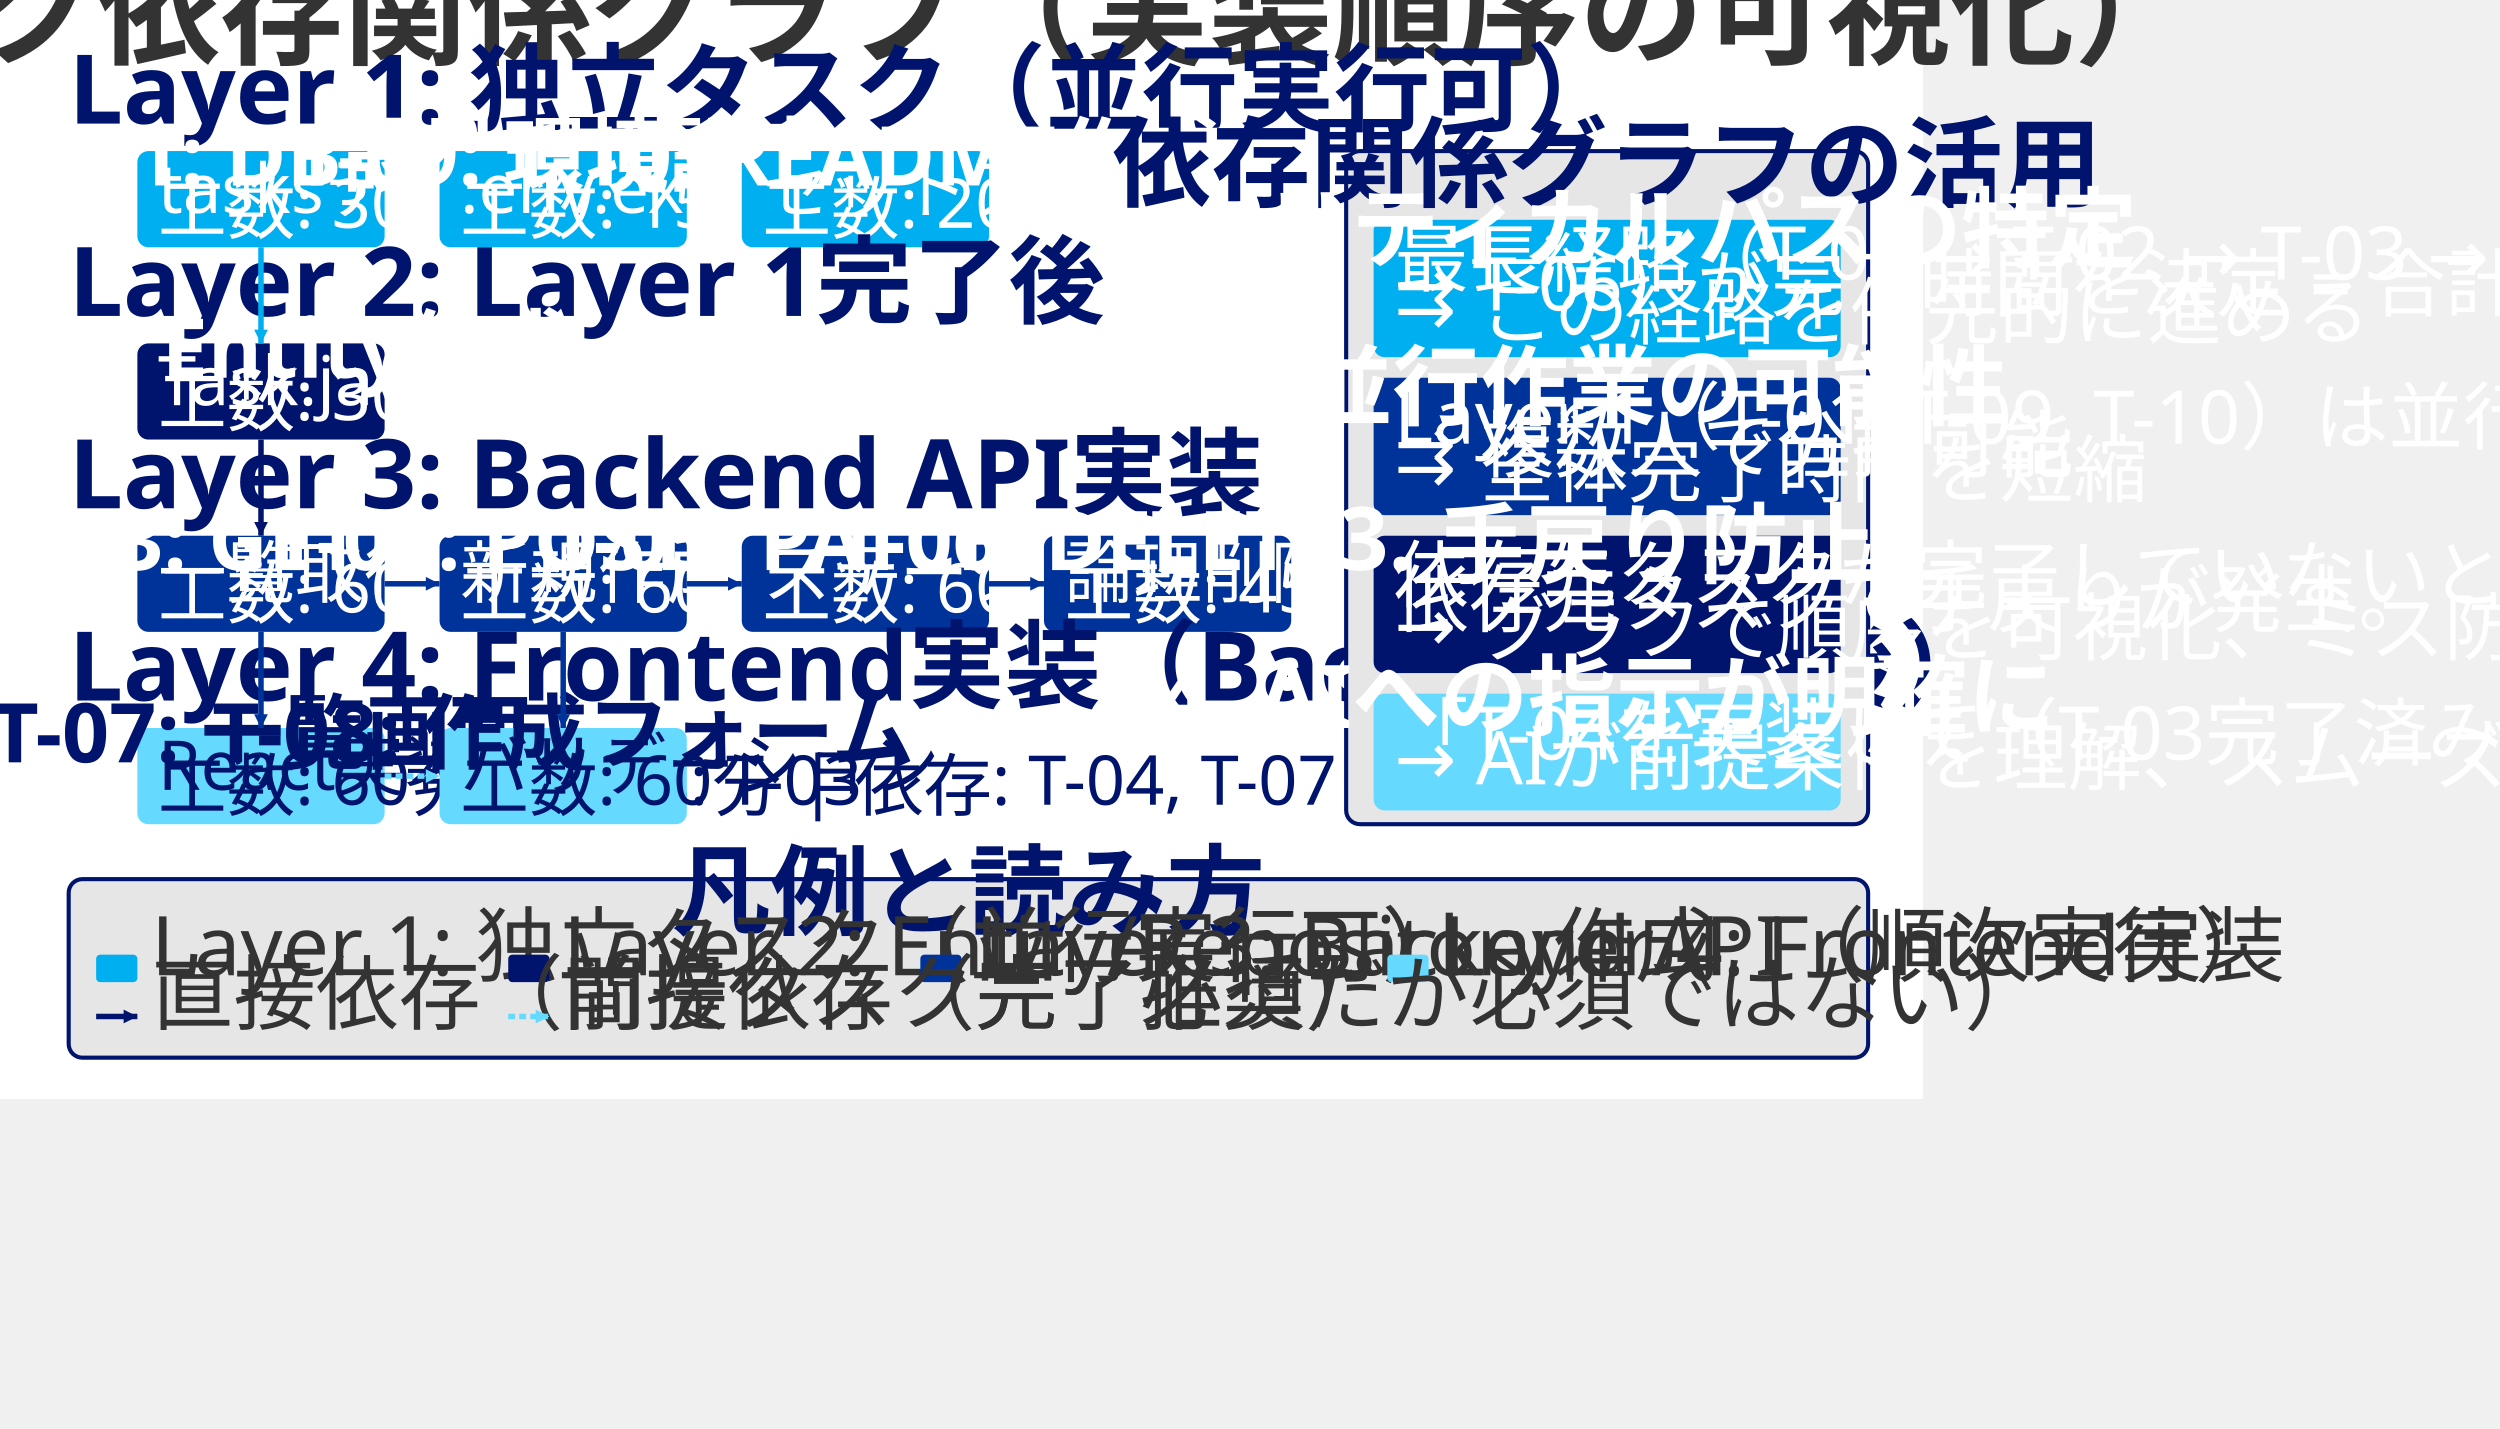
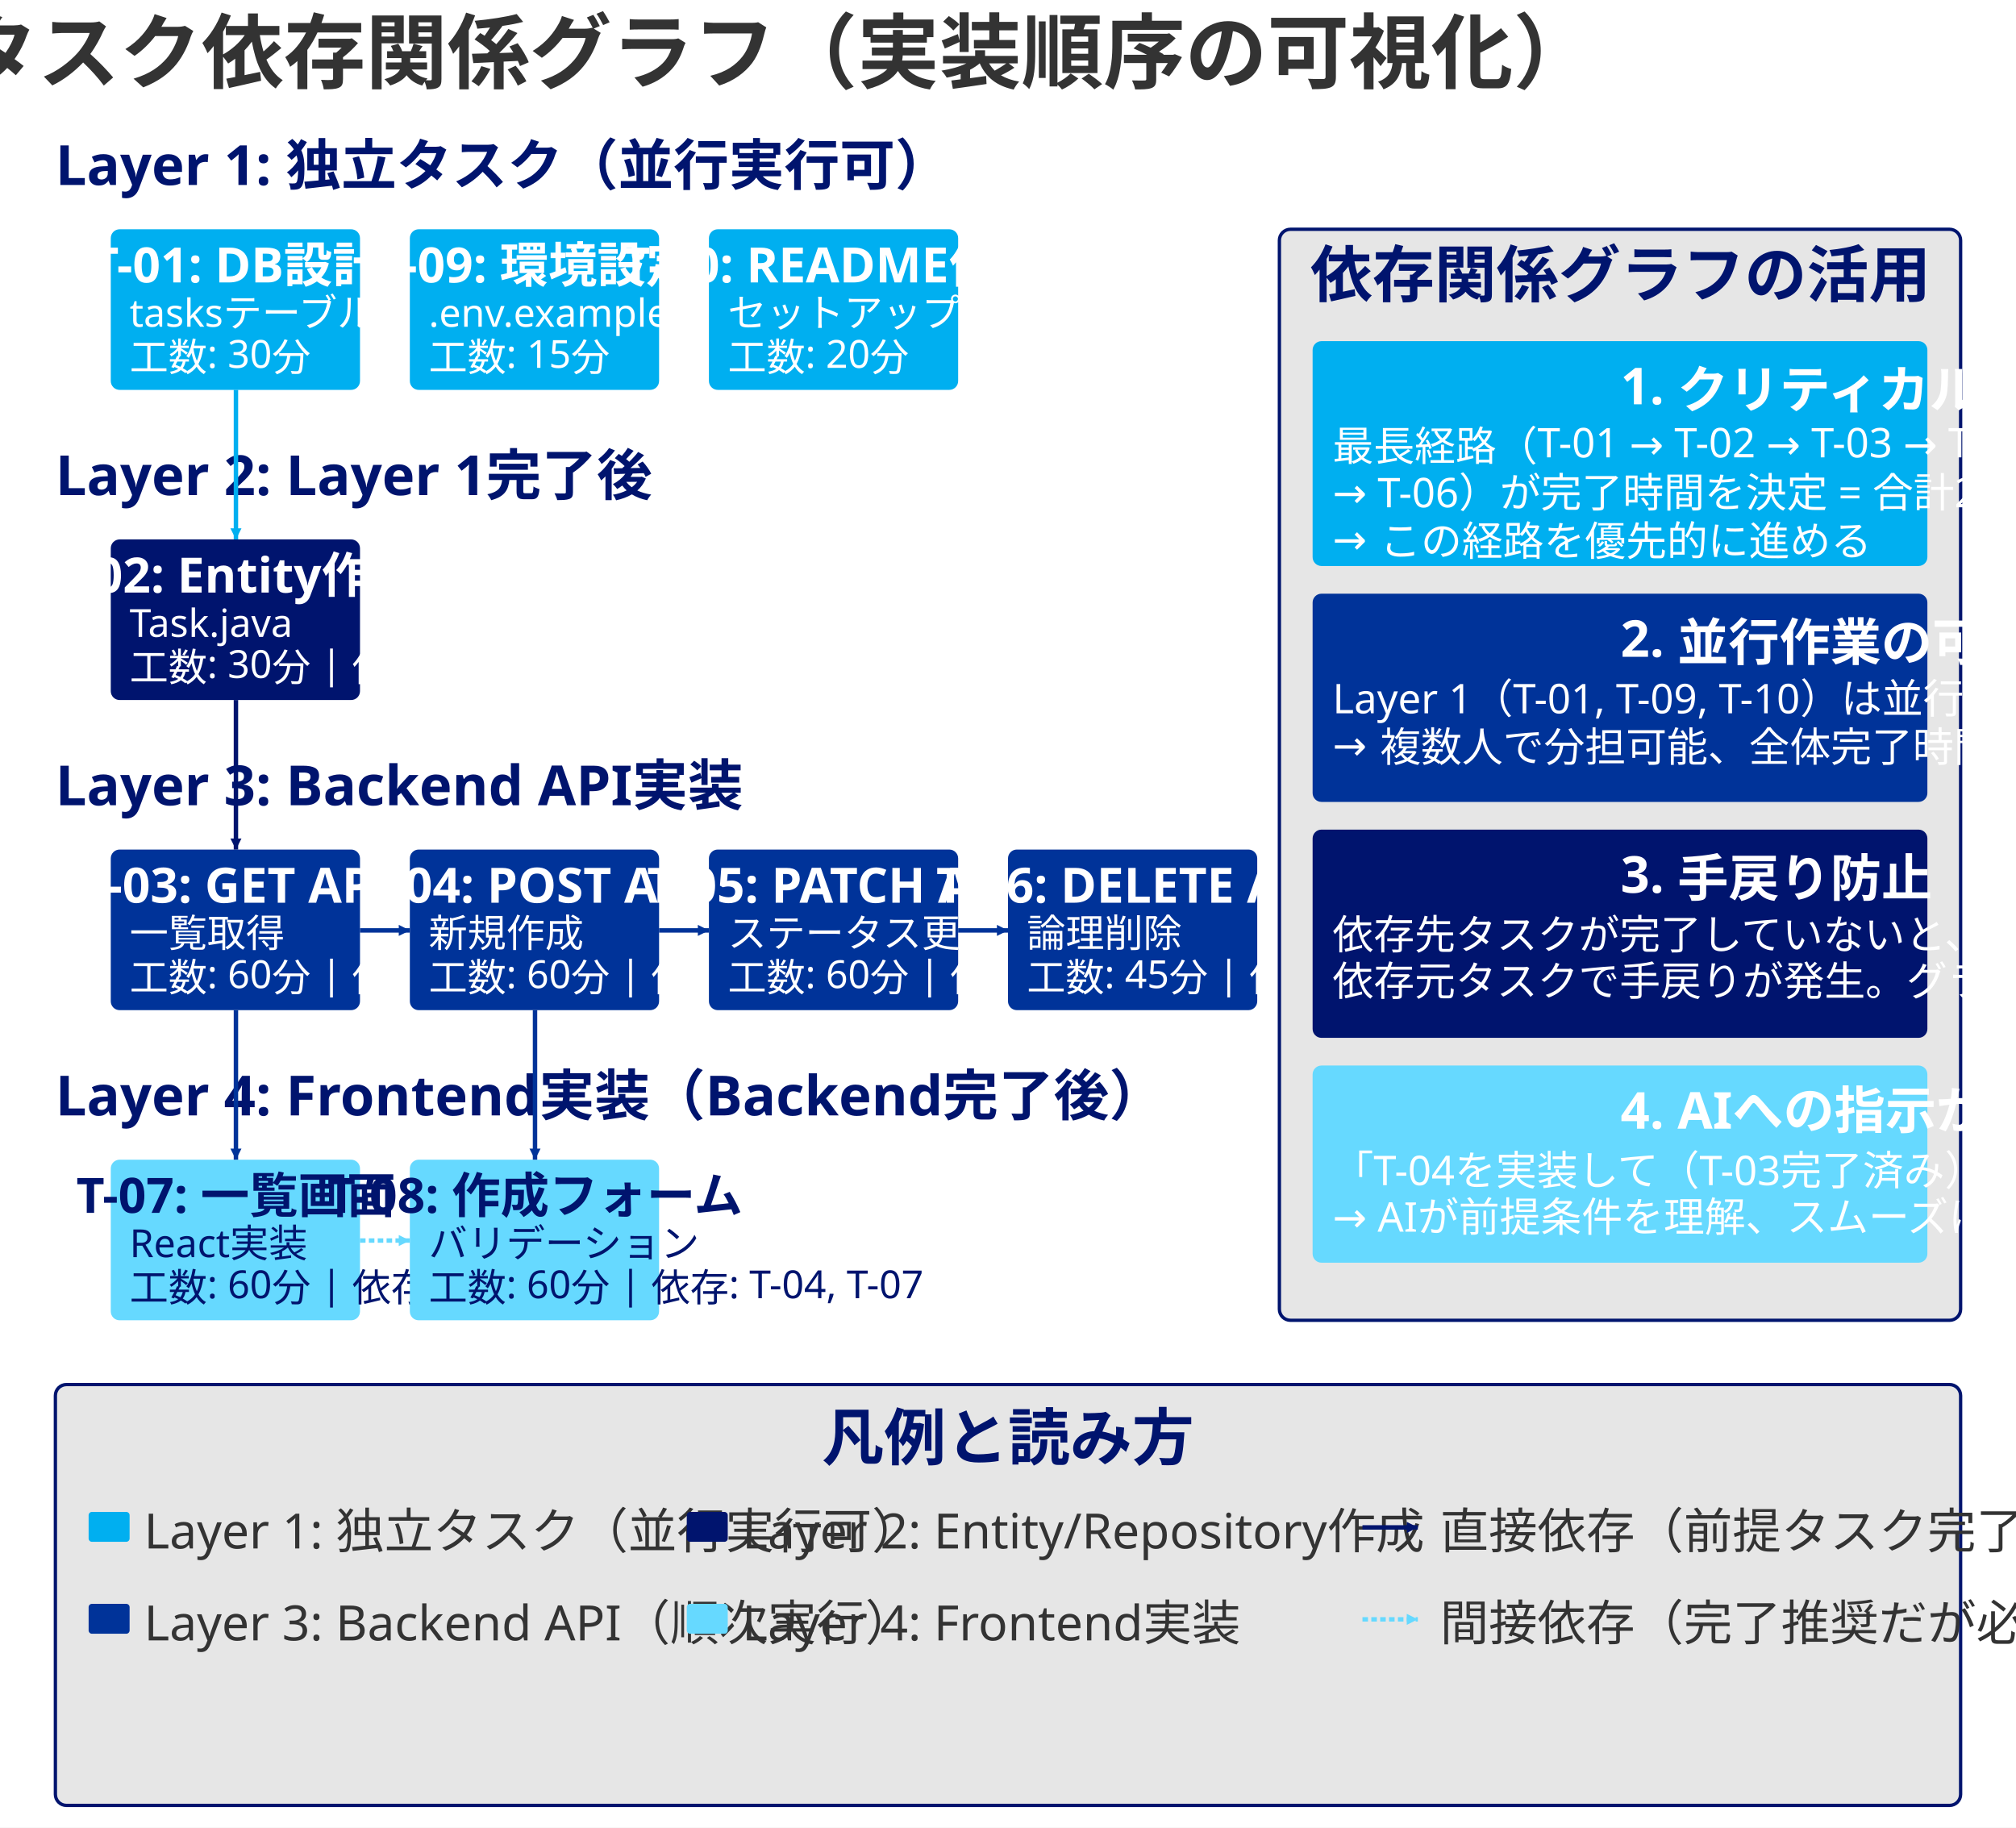
- <svg xmlns="http://www.w3.org/2000/svg" viewBox="0 0 1820 1040">
+ <svg xmlns="http://www.w3.org/2000/svg" viewBox="0 0 1820 1650">
  <defs>
    <style>
-       .title { font-family: 'Noto Sans JP', sans-serif; font-size: 90px; font-weight: bold; fill: #333333; }
-       .task-title { font-family: 'Noto Sans JP', sans-serif; font-size: 60px; font-weight: bold; fill: white; }
-       .task-text { font-family: 'Noto Sans JP', sans-serif; font-size: 50px; fill: white; }
+       .title { font-family: 'Noto Sans JP', sans-serif; font-size: 74px; font-weight: bold; fill: #333333; }
+       .layer-header { font-family: 'Noto Sans JP', sans-serif; font-size: 50px; fill: #00146E; font-weight: bold; }
+       .task-title { font-family: 'Noto Sans JP', sans-serif; font-size: 44px; font-weight: bold; fill: white; }
+       .task-text { font-family: 'Noto Sans JP', sans-serif; font-size: 35px; fill: white; }
+       .benefit-title { font-family: 'Noto Sans JP', sans-serif; font-size: 46px; fill: white; font-weight: bold; }
+       .benefit-text { font-family: 'Noto Sans JP', sans-serif; font-size: 37px; fill: white; }
+       .legend-text { font-family: 'Noto Sans JP', sans-serif; font-size: 44px; fill: #333333; }
    </style>
  </defs>
-   <rect width="1400" height="800" fill="#FFFFFF" />
-   <text x="700" y="40" class="title" text-anchor="middle">タスク依存関係グラフ（実装順序の可視化）</text>
-   <text x="50" y="90" style="font-family: 'Noto Sans JP', sans-serif; font-size: 70px; fill: #00146E; font-weight: bold;">
+   <rect width="1820" height="1650" fill="#FFFFFF" />
+   <text x="700" y="74" class="title" text-anchor="middle">タスク依存関係グラフ（実装順序の可視化）</text>
+   <text x="50" y="167" class="layer-header">
    Layer 1: 独立タスク（並行実行可）
  </text>
-   <rect x="100" y="110" width="180" height="70" fill="#00AFF0" rx="8" />
-   <text x="190" y="135" class="task-title" text-anchor="middle">T-01: DB設計</text>
-   <text x="115" y="155" class="task-text">tasksテーブル作成</text>
-   <text x="115" y="170" class="task-text">工数: 30分</text>
-   <rect x="320" y="110" width="180" height="70" fill="#00AFF0" rx="8" />
-   <text x="410" y="135" class="task-title" text-anchor="middle">T-09: 環境設定</text>
-   <text x="335" y="155" class="task-text">.env.example作成</text>
-   <text x="335" y="170" class="task-text">工数: 15分</text>
-   <rect x="540" y="110" width="180" height="70" fill="#00AFF0" rx="8" />
-   <text x="630" y="135" class="task-title" text-anchor="middle">T-10: README作成</text>
-   <text x="555" y="155" class="task-text">セットアップ手順</text>
-   <text x="555" y="170" class="task-text">工数: 20分</text>
-   <text x="50" y="230" style="font-family: 'Noto Sans JP', sans-serif; font-size: 70px; fill: #00146E; font-weight: bold;">
+   <rect x="100" y="207" width="225" height="145" fill="#00AFF0" rx="8" />
+   <text x="213" y="255" class="task-title" text-anchor="middle">T-01: DB設計</text>
+   <text x="117" y="295" class="task-text">tasksテーブル作成</text>
+   <text x="117" y="335" class="task-text">工数: 30分</text>
+   <rect x="370" y="207" width="225" height="145" fill="#00AFF0" rx="8" />
+   <text x="483" y="255" class="task-title" text-anchor="middle">T-09: 環境設定</text>
+   <text x="387" y="295" class="task-text">.env.example作成</text>
+   <text x="387" y="335" class="task-text">工数: 15分</text>
+   <rect x="640" y="207" width="225" height="145" fill="#00AFF0" rx="8" />
+   <text x="753" y="255" class="task-title" text-anchor="middle">T-10: README作成</text>
+   <text x="657" y="295" class="task-text">セットアップ手順</text>
+   <text x="657" y="335" class="task-text">工数: 20分</text>
+   <text x="50" y="447" class="layer-header">
    Layer 2: Layer 1完了後
  </text>
-   <rect x="100" y="250" width="180" height="70" fill="#00146E" rx="8" />
-   <text x="190" y="275" class="task-title" text-anchor="middle">T-02: Entity作成</text>
-   <text x="115" y="295" class="task-text">Task.java</text>
-   <text x="115" y="310" class="task-text">工数: 30分 | 依存: T-01</text>
-   <line x1="190" y1="180" x2="190" y2="250" stroke="#00AFF0" stroke-width="4" />
-   <polygon points="190,250 185,240 195,240" fill="#00AFF0" />
-   <text x="50" y="370" style="font-family: 'Noto Sans JP', sans-serif; font-size: 70px; fill: #00146E; font-weight: bold;">
+   <rect x="100" y="487" width="225" height="145" fill="#00146E" rx="8" />
+   <text x="213" y="535" class="task-title" text-anchor="middle">T-02: Entity作成</text>
+   <text x="117" y="575" class="task-text">Task.java</text>
+   <text x="117" y="615" class="task-text">工数: 30分 | 依存: T-01</text>
+   <line x1="213" y1="352" x2="213" y2="487" stroke="#00AFF0" stroke-width="4" />
+   <polygon points="213,487 208,477 218,477" fill="#00AFF0" />
+   <text x="50" y="727" class="layer-header">
    Layer 3: Backend API実装
  </text>
-   <rect x="100" y="390" width="180" height="70" fill="#003399" rx="8" />
-   <text x="190" y="415" class="task-title" text-anchor="middle">T-03: GET API</text>
-   <text x="115" y="435" class="task-text">一覧取得</text>
-   <text x="115" y="450" class="task-text">工数: 60分 | 依存: T-02</text>
-   <line x1="190" y1="320" x2="190" y2="390" stroke="#00146E" stroke-width="4" />
-   <polygon points="190,390 185,380 195,380" fill="#00146E" />
-   <rect x="320" y="390" width="180" height="70" fill="#003399" rx="8" />
-   <text x="410" y="415" class="task-title" text-anchor="middle">T-04: POST API</text>
-   <text x="335" y="435" class="task-text">新規作成</text>
-   <text x="335" y="450" class="task-text">工数: 60分 | 依存: T-03</text>
-   <line x1="280" y1="425" x2="320" y2="425" stroke="#003399" stroke-width="4" />
-   <polygon points="320,425 310,420 310,430" fill="#003399" />
-   <rect x="540" y="390" width="180" height="70" fill="#003399" rx="8" />
-   <text x="630" y="415" class="task-title" text-anchor="middle">T-05: PATCH API</text>
-   <text x="555" y="435" class="task-text">ステータス更新</text>
-   <text x="555" y="450" class="task-text">工数: 60分 | 依存: T-04</text>
-   <line x1="500" y1="425" x2="540" y2="425" stroke="#003399" stroke-width="4" />
-   <polygon points="540,425 530,420 530,430" fill="#003399" />
-   <rect x="760" y="390" width="180" height="70" fill="#003399" rx="8" />
-   <text x="850" y="415" class="task-title" text-anchor="middle">T-06: DELETE API</text>
-   <text x="775" y="435" class="task-text">論理削除</text>
-   <text x="775" y="450" class="task-text">工数: 45分 | 依存: T-05</text>
-   <line x1="720" y1="425" x2="760" y2="425" stroke="#003399" stroke-width="4" />
-   <polygon points="760,425 750,420 750,430" fill="#003399" />
-   <text x="50" y="510" style="font-family: 'Noto Sans JP', sans-serif; font-size: 70px; fill: #00146E; font-weight: bold;">
+   <rect x="100" y="767" width="225" height="145" fill="#003399" rx="8" />
+   <text x="213" y="815" class="task-title" text-anchor="middle">T-03: GET API</text>
+   <text x="117" y="855" class="task-text">一覧取得</text>
+   <text x="117" y="895" class="task-text">工数: 60分 | 依存: T-02</text>
+   <line x1="213" y1="632" x2="213" y2="767" stroke="#00146E" stroke-width="4" />
+   <polygon points="213,767 208,757 218,757" fill="#00146E" />
+   <rect x="370" y="767" width="225" height="145" fill="#003399" rx="8" />
+   <text x="483" y="815" class="task-title" text-anchor="middle">T-04: POST API</text>
+   <text x="387" y="855" class="task-text">新規作成</text>
+   <text x="387" y="895" class="task-text">工数: 60分 | 依存: T-03</text>
+   <line x1="325" y1="840" x2="370" y2="840" stroke="#003399" stroke-width="4" />
+   <polygon points="370,840 360,835 360,845" fill="#003399" />
+   <rect x="640" y="767" width="225" height="145" fill="#003399" rx="8" />
+   <text x="753" y="815" class="task-title" text-anchor="middle">T-05: PATCH API</text>
+   <text x="657" y="855" class="task-text">ステータス更新</text>
+   <text x="657" y="895" class="task-text">工数: 60分 | 依存: T-04</text>
+   <line x1="595" y1="840" x2="640" y2="840" stroke="#003399" stroke-width="4" />
+   <polygon points="640,840 630,835 630,845" fill="#003399" />
+   <rect x="910" y="767" width="225" height="145" fill="#003399" rx="8" />
+   <text x="1023" y="815" class="task-title" text-anchor="middle">T-06: DELETE API</text>
+   <text x="927" y="855" class="task-text">論理削除</text>
+   <text x="927" y="895" class="task-text">工数: 45分 | 依存: T-05</text>
+   <line x1="865" y1="840" x2="910" y2="840" stroke="#003399" stroke-width="4" />
+   <polygon points="910,840 900,835 900,845" fill="#003399" />
+   <text x="50" y="1007" class="layer-header">
    Layer 4: Frontend実装（Backend完了後）
  </text>
-   <rect x="100" y="530" width="180" height="70" fill="#66D9FF" rx="8" />
-   <text x="190" y="555" style="font-family: 'Noto Sans JP', sans-serif; font-size: 60px; font-weight: bold; fill: #00146E; text-anchor: middle;">
+   <rect x="100" y="1047" width="225" height="145" fill="#66D9FF" rx="8" />
+   <text x="213" y="1095" style="font-family: 'Noto Sans JP', sans-serif; font-size: 44px; font-weight: bold; fill: #00146E; text-anchor: middle;">
    T-07: 一覧画面
  </text>
-   <text x="115" y="575" style="font-family: 'Noto Sans JP', sans-serif; font-size: 50px; fill: #00146E;">
+   <text x="117" y="1135" style="font-family: 'Noto Sans JP', sans-serif; font-size: 35px; fill: #00146E;">
    React実装
  </text>
-   <text x="115" y="590" style="font-family: 'Noto Sans JP', sans-serif; font-size: 50px; fill: #00146E;">
+   <text x="117" y="1175" style="font-family: 'Noto Sans JP', sans-serif; font-size: 35px; fill: #00146E;">
    工数: 60分 | 依存: T-03
  </text>
-   <line x1="190" y1="460" x2="190" y2="530" stroke="#003399" stroke-width="4" />
-   <polygon points="190,530 185,520 195,520" fill="#003399" />
-   <rect x="320" y="530" width="180" height="70" fill="#66D9FF" rx="8" />
-   <text x="410" y="555" style="font-family: 'Noto Sans JP', sans-serif; font-size: 60px; font-weight: bold; fill: #00146E; text-anchor: middle;">
+   <line x1="213" y1="912" x2="213" y2="1047" stroke="#003399" stroke-width="4" />
+   <polygon points="213,1047 208,1037 218,1037" fill="#003399" />
+   <rect x="370" y="1047" width="225" height="145" fill="#66D9FF" rx="8" />
+   <text x="483" y="1095" style="font-family: 'Noto Sans JP', sans-serif; font-size: 44px; font-weight: bold; fill: #00146E; text-anchor: middle;">
    T-08: 作成フォーム
  </text>
-   <text x="335" y="575" style="font-family: 'Noto Sans JP', sans-serif; font-size: 50px; fill: #00146E;">
+   <text x="387" y="1135" style="font-family: 'Noto Sans JP', sans-serif; font-size: 35px; fill: #00146E;">
    バリデーション
  </text>
-   <text x="335" y="590" style="font-family: 'Noto Sans JP', sans-serif; font-size: 50px; fill: #00146E;">
+   <text x="387" y="1175" style="font-family: 'Noto Sans JP', sans-serif; font-size: 35px; fill: #00146E;">
    工数: 60分 | 依存: T-04, T-07
  </text>
-   <line x1="410" y1="460" x2="410" y2="530" stroke="#003399" stroke-width="4" />
-   <polygon points="410,530 405,520 415,520" fill="#003399" />
-   <line x1="280" y1="565" x2="320" y2="565" stroke="#66D9FF" stroke-width="4" stroke-dasharray="5,3" />
-   <polygon points="320,565 310,560 310,570" fill="#66D9FF" />
-   <rect x="980" y="110" width="380" height="490" fill="#E6E6E6" stroke="#00146E" stroke-width="3" rx="10" />
-   <text x="1170" y="145" style="font-family: 'Noto Sans JP', sans-serif; font-size: 72px; fill: #00146E; text-anchor: middle; font-weight: bold;">
+   <line x1="483" y1="912" x2="483" y2="1047" stroke="#003399" stroke-width="4" />
+   <polygon points="483,1047 478,1037 488,1037" fill="#003399" />
+   <line x1="325" y1="1120" x2="370" y2="1120" stroke="#66D9FF" stroke-width="4" stroke-dasharray="5,3" />
+   <polygon points="370,1120 360,1115 360,1125" fill="#66D9FF" />
+   <rect x="1155" y="207" width="615" height="985" fill="#E6E6E6" stroke="#00146E" stroke-width="3" rx="10" />
+   <text x="1463" y="268" style="font-family: 'Noto Sans JP', sans-serif; font-size: 56px; fill: #00146E; text-anchor: middle; font-weight: bold;">
    依存関係グラフの活用
  </text>
-   <rect x="1000" y="160" width="340" height="100" fill="#00AFF0" rx="8" />
-   <text x="1170" y="185" style="font-family: 'Noto Sans JP', sans-serif; font-size: 64px; fill: white; text-anchor: middle; font-weight: bold;">
+   <rect x="1185" y="308" width="555" height="203" fill="#00AFF0" rx="8" />
+   <text x="1463" y="365" class="benefit-title" text-anchor="middle;">
    1. クリティカルパスの特定
  </text>
-   <text x="1015" y="208" style="font-family: 'Noto Sans JP', sans-serif; font-size: 54px; fill: white;">
+   <text x="1203" y="416" class="benefit-text">
    最長経路（T-01 → T-02 → T-03 → T-04 → T-05
  </text>
-   <text x="1015" y="226" style="font-family: 'Noto Sans JP', sans-serif; font-size: 54px; fill: white;">
+   <text x="1203" y="458" class="benefit-text">
    → T-06）が完了時間を決定 = 合計285分
  </text>
-   <text x="1015" y="244" style="font-family: 'Noto Sans JP', sans-serif; font-size: 54px; fill: white;">
+   <text x="1203" y="500" class="benefit-text">
    → この経路を優先的に進める
  </text>
-   <rect x="1000" y="275" width="340" height="100" fill="#003399" rx="8" />
-   <text x="1170" y="300" style="font-family: 'Noto Sans JP', sans-serif; font-size: 64px; fill: white; text-anchor: middle; font-weight: bold;">
+   <rect x="1185" y="536" width="555" height="188" fill="#003399" rx="8" />
+   <text x="1463" y="593" class="benefit-title" text-anchor="middle;">
    2. 並行作業の可能性
  </text>
-   <text x="1015" y="323" style="font-family: 'Noto Sans JP', sans-serif; font-size: 54px; fill: white;">
+   <text x="1203" y="644" class="benefit-text">
    Layer 1（T-01, T-09, T-10）は並行実行可能
  </text>
-   <text x="1015" y="341" style="font-family: 'Noto Sans JP', sans-serif; font-size: 54px; fill: white;">
-     → 複数人で分担可能
+   <text x="1203" y="686" class="benefit-text">
+     → 複数人で分担可能、全体完了時間を短縮
  </text>
-   <text x="1015" y="359" style="font-family: 'Noto Sans JP', sans-serif; font-size: 54px; fill: white;">
-     → 全体完了時間を短縮
-   </text>
-   <rect x="1000" y="390" width="340" height="100" fill="#00146E" rx="8" />
-   <text x="1170" y="415" style="font-family: 'Noto Sans JP', sans-serif; font-size: 64px; fill: white; text-anchor: middle; font-weight: bold;">
+   <rect x="1185" y="749" width="555" height="188" fill="#00146E" rx="8" />
+   <text x="1463" y="806" class="benefit-title" text-anchor="middle;">
    3. 手戻り防止
  </text>
-   <text x="1015" y="438" style="font-family: 'Noto Sans JP', sans-serif; font-size: 54px; fill: white;">
+   <text x="1203" y="857" class="benefit-text">
    依存先タスクが完了していないと、
  </text>
-   <text x="1015" y="456" style="font-family: 'Noto Sans JP', sans-serif; font-size: 54px; fill: white;">
-     依存元タスクで手戻りが発生。
+   <text x="1203" y="899" class="benefit-text">
+     依存元タスクで手戻りが発生。グラフで順序を可視化
  </text>
-   <text x="1015" y="474" style="font-family: 'Noto Sans JP', sans-serif; font-size: 54px; fill: white;">
-     → グラフで順序を可視化、ミス防止
-   </text>
-   <rect x="1000" y="505" width="340" height="85" fill="#66D9FF" rx="8" />
-   <text x="1170" y="530" style="font-family: 'Noto Sans JP', sans-serif; font-size: 64px; fill: white; text-anchor: middle; font-weight: bold;">
+   <rect x="1185" y="962" width="555" height="178" fill="#66D9FF" rx="8" />
+   <text x="1463" y="1019" class="benefit-title" text-anchor="middle;">
    4. AIへの指示が明確に
  </text>
-   <text x="1015" y="553" style="font-family: 'Noto Sans JP', sans-serif; font-size: 54px; fill: white;">
+   <text x="1203" y="1070" class="benefit-text">
    「T-04を実装して（T-03完了済み）」
  </text>
-   <text x="1015" y="571" style="font-family: 'Noto Sans JP', sans-serif; font-size: 54px; fill: white;">
+   <text x="1203" y="1112" class="benefit-text">
    → AIが前提条件を理解、スムーズに実装
  </text>
-   <rect x="50" y="640" width="1310" height="130" fill="#E6E6E6" stroke="#00146E" stroke-width="3" rx="10" />
-   <text x="705" y="675" style="font-family: 'Noto Sans JP', sans-serif; font-size: 72px; fill: #00146E; text-anchor: middle; font-weight: bold;">
+   <rect x="50" y="1250" width="1720" height="380" fill="#E6E6E6" stroke="#00146E" stroke-width="3" rx="10" />
+   <text x="910" y="1318" style="font-family: 'Noto Sans JP', sans-serif; font-size: 56px; fill: #00146E; text-anchor: middle; font-weight: bold;">
    凡例と読み方
  </text>
-   <rect x="70" y="695" width="30" height="20" fill="#00AFF0" rx="3" />
-   <text x="110" y="710" style="font-family: 'Noto Sans JP', sans-serif; font-size: 60px; fill: #333333;">
+   <rect x="80" y="1365" width="37" height="27" fill="#00AFF0" rx="3" />
+   <text x="130" y="1398" class="legend-text">
    Layer 1: 独立タスク（並行実行可）
  </text>
-   <rect x="370" y="695" width="30" height="20" fill="#00146E" rx="3" />
-   <text x="410" y="710" style="font-family: 'Noto Sans JP', sans-serif; font-size: 60px; fill: #333333;">
+   <rect x="620" y="1365" width="37" height="27" fill="#00146E" rx="3" />
+   <text x="670" y="1398" class="legend-text">
    Layer 2: Entity/Repository作成
  </text>
-   <rect x="670" y="695" width="30" height="20" fill="#003399" rx="3" />
-   <text x="710" y="710" style="font-family: 'Noto Sans JP', sans-serif; font-size: 60px; fill: #333333;">
+   <rect x="80" y="1448" width="37" height="27" fill="#003399" rx="3" />
+   <text x="130" y="1481" class="legend-text">
    Layer 3: Backend API（順次実行）
  </text>
-   <rect x="1010" y="695" width="30" height="20" fill="#66D9FF" rx="3" />
-   <text x="1050" y="710" style="font-family: 'Noto Sans JP', sans-serif; font-size: 60px; fill: #333333;">
+   <rect x="620" y="1448" width="37" height="27" fill="#66D9FF" rx="3" />
+   <text x="670" y="1481" class="legend-text">
    Layer 4: Frontend実装
  </text>
-   <line x1="70" y1="740" x2="100" y2="740" stroke="#00146E" stroke-width="4" />
-   <polygon points="100,740 90,735 90,745" fill="#00146E" />
-   <text x="110" y="745" style="font-family: 'Noto Sans JP', sans-serif; font-size: 60px; fill: #333333;">
+   <line x1="1230" y1="1379" x2="1280" y2="1379" stroke="#00146E" stroke-width="4" />
+   <polygon points="1280,1379 1270,1374 1270,1384" fill="#00146E" />
+   <text x="1300" y="1398" class="legend-text">
    直接依存（前提タスク完了必須）
  </text>
-   <line x1="370" y1="740" x2="400" y2="740" stroke="#66D9FF" stroke-width="4" stroke-dasharray="5,3" />
-   <polygon points="400,740 390,735 390,745" fill="#66D9FF" />
-   <text x="410" y="745" style="font-family: 'Noto Sans JP', sans-serif; font-size: 60px; fill: #333333;">
+   <line x1="1230" y1="1462" x2="1280" y2="1462" stroke="#66D9FF" stroke-width="4" stroke-dasharray="5,3" />
+   <polygon points="1280,1462 1270,1457 1270,1467" fill="#66D9FF" />
+   <text x="1300" y="1481" class="legend-text">
    間接依存（完了推奨だが必須ではない）
  </text>
</svg>
